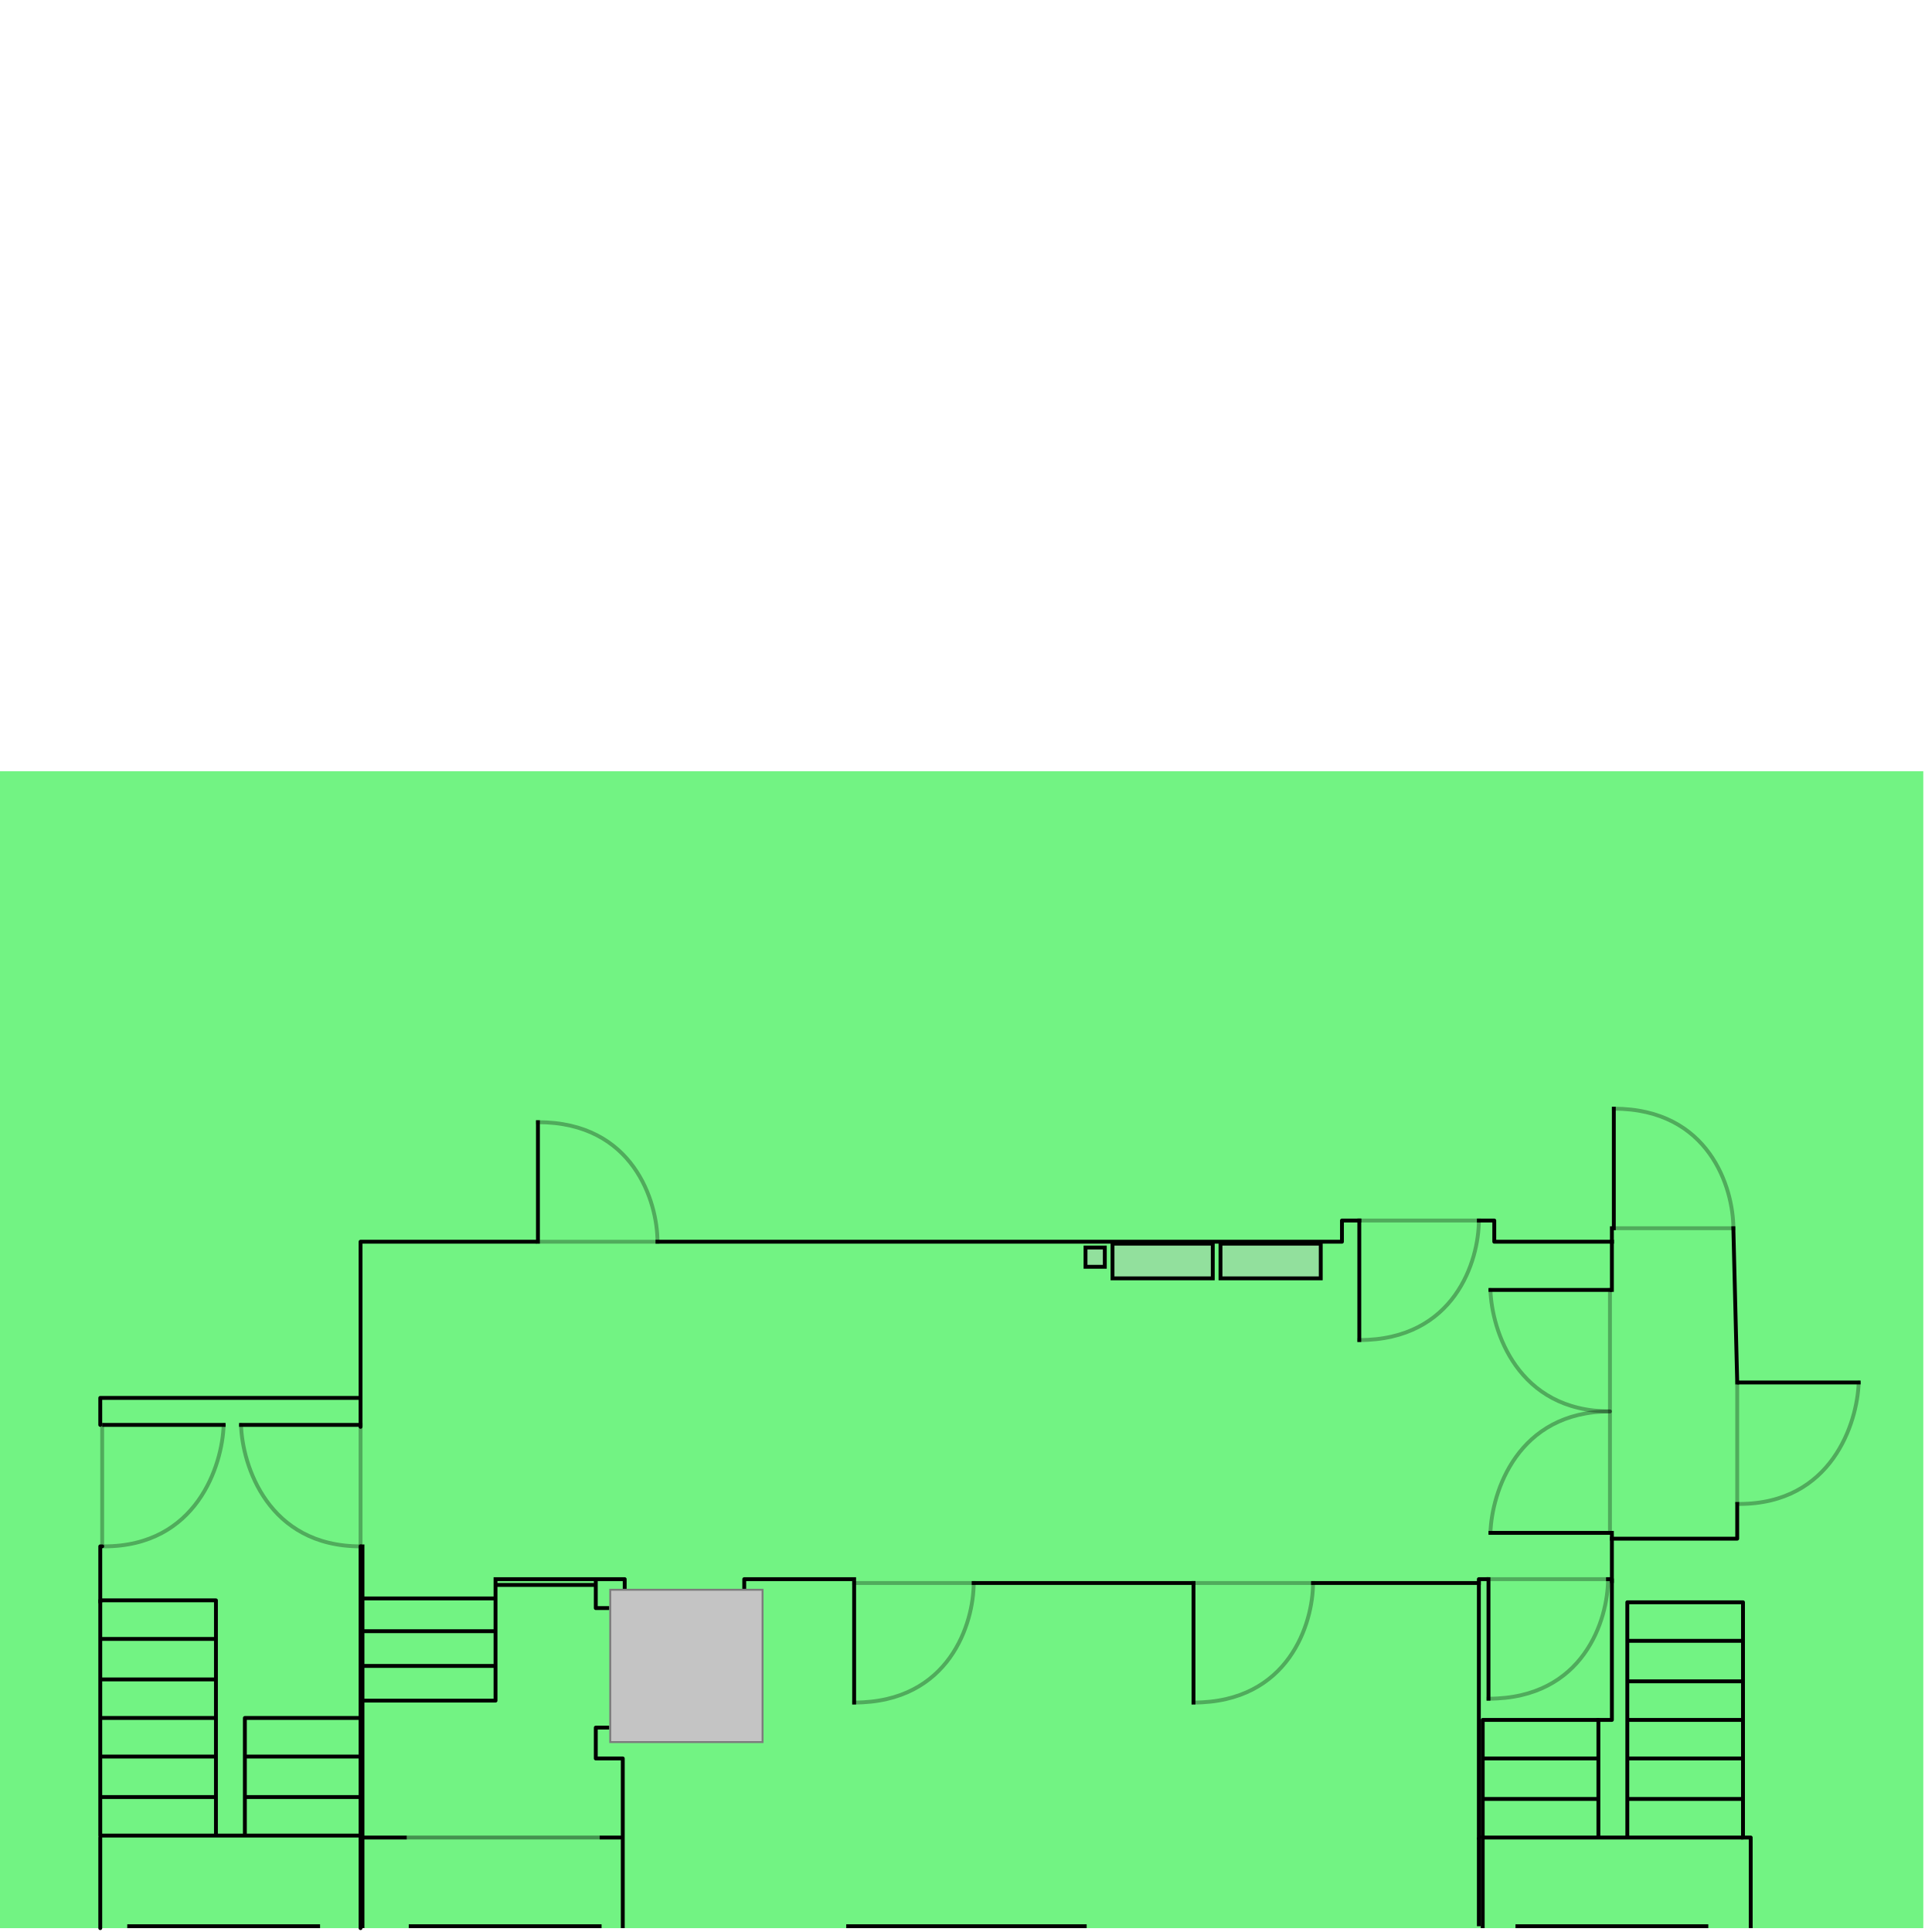
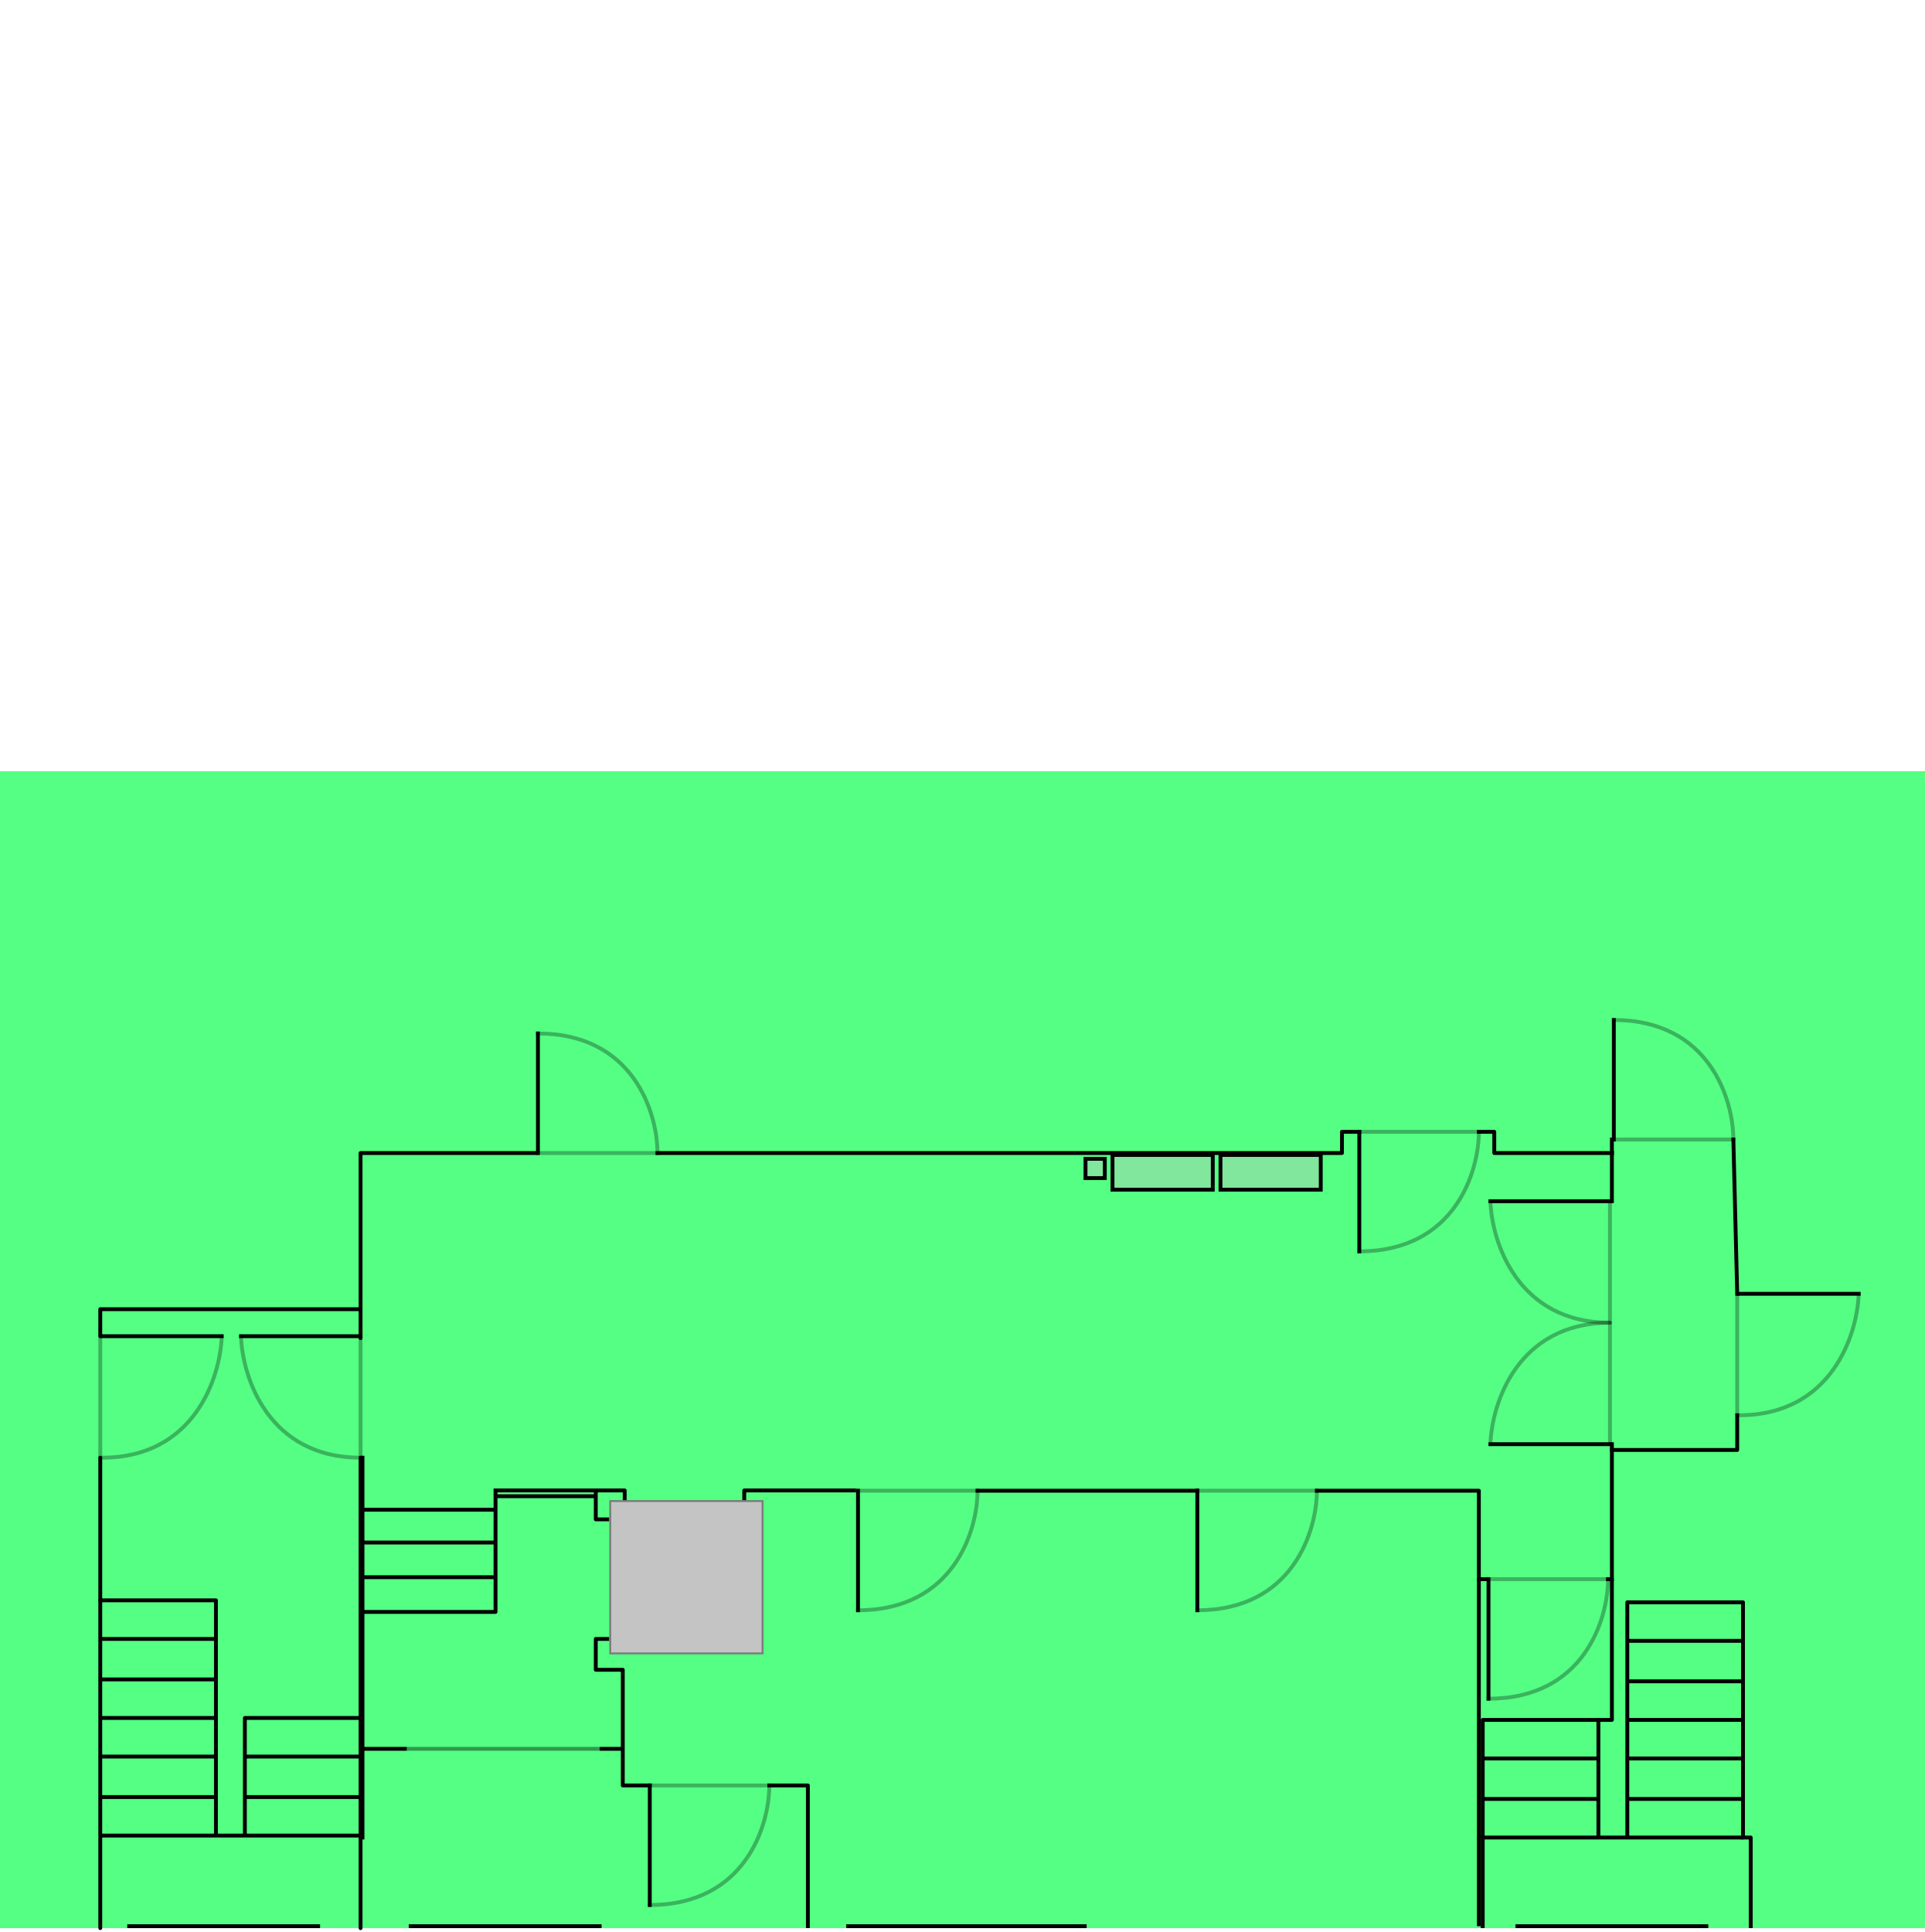
<svg xmlns="http://www.w3.org/2000/svg" width="499" height="501" viewBox="0 0 499 501" fill="none">
  <g id="background">
-     <rect id="Rectangle 1" y="200" width="498.756" height="300" fill="#72f383" />
+     <rect id="Rectangle 1" y="200" width="500" height="300" fill="#54FF84" />
    <line id="Line 3" x1="106" y1="499.5" x2="156" y2="499.5" stroke="black" />
    <line id="Line 4" x1="219.453" y1="499.5" x2="281.797" y2="499.5" stroke="black" />
    <line id="Line 5" x1="393" y1="499.5" x2="443" y2="499.5" stroke="black" />
    <line id="Line 2" x1="33" y1="499.5" x2="83" y2="499.5" stroke="black" />
  </g>
-   <g id="entree gauche">
-     <path id="Vector 3" d="M93.5 370V362.5M139 322H93.5V362.5M93.5 362.5H26V369.5M26.5 401H26V415.5" stroke="black" stroke-linecap="round" stroke-linejoin="round" />
-     <path id="escalier gauche" d="M56 476H60H63.5M56 476H26V466M56 476V466M63.5 476H93.5V466M63.5 476V466M63.5 466H93.5M63.5 466V455.5M93.5 466V455.5M93.5 455.5V445.5H63.5V455.5M93.5 455.5H63.5M56 445.5H26M56 445.5V455.5M56 445.5V435.5M26 445.5V455.5M26 445.5V435.5M26 466H56M26 466V455.5M56 466V455.5M56 455.5H26M26 435.5H56M26 435.5V425M56 435.5V425M56 425V415H26V425M56 425H26" stroke="black" stroke-linecap="round" stroke-linejoin="round" />
-     <path id="Vector 2" d="M93.5 445V401" stroke="black" stroke-linecap="round" stroke-linejoin="round" />
-     <g id="porte">
-       <line id="Line 7" x1="94" y1="369.5" x2="62" y2="369.5" stroke="black" />
-       <path id="Vector 4" opacity="0.3" d="M93.5 401C69.5 401 62.833 380 62.5 369.5" stroke="black" stroke-linecap="round" stroke-linejoin="round" />
-       <line id="Line 6" opacity="0.3" x1="93.5" y1="401" x2="93.5" y2="369" stroke="black" />
-     </g>
-     <g id="porte_2">
-       <line id="Line 7_2" y1="-0.5" x2="32" y2="-0.5" transform="matrix(1 0 0 -1 26.5 369)" stroke="black" />
-       <path id="Vector 4_2" opacity="0.3" d="M27 401C51 401 57.667 380 58 369.5" stroke="black" stroke-linecap="round" stroke-linejoin="round" />
-       <line id="Line 6_2" opacity="0.3" y1="-0.5" x2="32" y2="-0.5" transform="matrix(0 -1 -1 0 26 401)" stroke="black" />
-     </g>
-     <path id="Vector 5" d="M26 476.5V500M93.5 476.5V500" stroke="black" stroke-linecap="round" stroke-linejoin="round" />
+   <g id="porte">
+     <path id="Vector 8" opacity="0.3" d="M168.5 494C193.3 494 199.5 473.333 199.5 463" stroke="black" stroke-linecap="square" stroke-linejoin="round" />
+     <line id="Line 9" x1="168.5" y1="462.5" x2="168.5" y2="494.5" stroke="black" />
+     <line id="Line 10" opacity="0.3" x1="168" y1="463" x2="200" y2="463" stroke="black" />
  </g>
-   <g id="porte vitree">
-     <g id="porte_3">
-       <line id="Line 7_3" x1="418" y1="334.5" x2="386" y2="334.5" stroke="black" />
-       <path id="Vector 4_3" opacity="0.3" d="M417.5 366C393.5 366 386.833 345 386.5 334.5" stroke="black" stroke-linecap="round" stroke-linejoin="round" />
-       <line id="Line 6_3" opacity="0.3" x1="417.5" y1="366" x2="417.5" y2="334" stroke="black" />
-     </g>
-     <g id="porte_4">
-       <line id="Line 7_4" y1="-0.5" x2="32" y2="-0.5" transform="matrix(-1 0 0 1 418 398)" stroke="black" />
-       <path id="Vector 4_4" opacity="0.3" d="M417.5 366C393.5 366 386.833 387 386.5 397.5" stroke="black" stroke-linecap="round" stroke-linejoin="round" />
-       <line id="Line 6_4" opacity="0.3" y1="-0.5" x2="32" y2="-0.5" transform="matrix(0 1 1 0 418 366)" stroke="black" />
-     </g>
-     <path id="Vector 10" d="M418 410V397.5M418 334.5L418 322" stroke="black" stroke-linecap="square" stroke-linejoin="round" />
+   <path id="Vector 3" d="M93.5 347V339.5M139 299H93.5V339.5M93.5 339.5H26V346.5M26 378V415" stroke="black" stroke-linecap="round" stroke-linejoin="round" />
+   <path id="escalier gauche" d="M56 476H60H63.5M56 476H26V466M56 476V466M63.5 476H93.5V466M63.5 476V466M63.5 466H93.5M63.5 466V455.5M93.5 466V455.5M93.5 455.5V445.5H63.5V455.5M93.5 455.5H63.5M56 445.5H26M56 445.5V455.5M56 445.5V435.5M26 445.5V455.5M26 445.5V435.5M26 466H56M26 466V455.5M56 466V455.5M56 455.5H26M26 435.5H56M26 435.5V425M56 435.5V425M56 425V415H26V425M56 425H26" stroke="black" stroke-linecap="round" stroke-linejoin="round" />
+   <path id="Vector 2" d="M93.5 445.755V378" stroke="black" stroke-linecap="round" stroke-linejoin="round" />
+   <g id="porte_2">
+     <line id="Line 7" x1="94" y1="346.5" x2="62" y2="346.5" stroke="black" />
+     <path id="Vector 4" opacity="0.3" d="M93.5 378C69.5 378 62.833 357 62.5 346.5" stroke="black" stroke-linecap="round" stroke-linejoin="round" />
+     <line id="Line 6" opacity="0.3" x1="93.5" y1="378" x2="93.5" y2="346" stroke="black" />
  </g>
-   <g id="entree droite">
-     <path id="Vector 9" d="M417 409.5H418V446H414.5" stroke="black" stroke-linecap="square" stroke-linejoin="round" />
-     <path id="escalier gauche_2" d="M422 476.5H418H414.5M422 476.5H452V466.5M422 476.5V466.5M414.5 476.5H384.5V466.5M414.5 476.5V466.5M414.5 466.5H384.5M414.5 466.5V456M384.5 466.5V456M384.5 456V446H414.5V456M384.5 456H414.5M422 446H452M422 446V456M422 446V436M452 446V456M452 446V436M452 466.5H422M452 466.5V456M422 466.5V456M422 456H452M452 436H422M452 436V425.5M422 436V425.5M422 425.5V415.5H452V425.5M422 425.5H452" stroke="black" stroke-linecap="round" stroke-linejoin="round" />
-     <path id="Vector 7" d="M383.5 476.5V409.5H385.5" stroke="black" stroke-linecap="square" stroke-linejoin="round" />
-     <g id="porte_5">
-       <path id="Vector 8" opacity="0.3" d="M386 440.5C410.8 440.5 417 419.833 417 409.5" stroke="black" stroke-linecap="square" stroke-linejoin="round" />
-       <line id="Line 9" x1="386" y1="409" x2="386" y2="441" stroke="black" />
-       <line id="Line 10" opacity="0.3" x1="385.5" y1="409.5" x2="417.5" y2="409.5" stroke="black" />
-     </g>
-     <path id="Vector 12" d="M384.5 476.5V499.5M452 476.5H454V499.5" stroke="black" stroke-linecap="square" stroke-linejoin="round" />
-     <line id="Line 11" x1="383.5" y1="476.5" x2="383.5" y2="499.5" stroke="black" />
+   <g id="porte_3">
+     <line id="Line 7_2" y1="-0.5" x2="32" y2="-0.5" transform="matrix(1 0 0 -1 26 346)" stroke="black" />
+     <path id="Vector 4_2" opacity="0.3" d="M26.5 378C50.5 378 57.167 357 57.5 346.5" stroke="black" stroke-linecap="round" stroke-linejoin="round" />
+     <line id="Line 6_2" opacity="0.3" y1="-0.5" x2="32" y2="-0.5" transform="matrix(0 -1 -1 0 25.5 378)" stroke="black" />
  </g>
-   <g id="entree endicapes">
-     <line id="Line 8" opacity="0.4" x1="105.5" y1="476.5" x2="155.5" y2="476.5" stroke="black" />
-     <path id="entree endicapes_2" d="M94 401V414.5M94 499.5V476.5M94 476.5H105M94 476.5V441M156 476.5H161.5M161.5 476.5V456H154.5V448H157.5M161.5 476.5V499.5M157.5 417H154.5V411M154.5 409.5H162V412M154.5 409.5H128.5M154.5 409.5V411M193 412.5V409.5H221.5M128.5 409.5V411H154.5M128.5 409.5V414.5M128.5 414.5H94M128.5 414.5V423M94 414.5V423M94 423H128.5M94 423V432M128.5 423V432M128.5 432H94M128.5 432V441H94M94 432V441" stroke="black" stroke-linecap="square" stroke-linejoin="round" />
+   <path id="Vector 5" d="M26 476.5V500M93.5 476.5V500" stroke="black" stroke-linecap="round" stroke-linejoin="round" />
+   <g id="porte_4">
+     <line id="Line 7_3" x1="418" y1="311.5" x2="386" y2="311.5" stroke="black" />
+     <path id="Vector 4_3" opacity="0.3" d="M417.5 343C393.5 343 386.833 322 386.5 311.5" stroke="black" stroke-linecap="round" stroke-linejoin="round" />
+     <line id="Line 6_3" opacity="0.3" x1="417.5" y1="343" x2="417.5" y2="311" stroke="black" />
  </g>
-   <rect id="ascenseur" x="158.25" y="412.25" width="39.5" height="39.5" fill="#C4C4C4" stroke="#7C7C7C" stroke-width="0.5" />
-   <g id="hall">
-     <path id="Vector 11" d="M252.5 410.5L309.5 410.5M340.5 410.5L383.5 410.5" stroke="black" stroke-linecap="square" stroke-linejoin="round" />
-     <g id="porte_6">
-       <path id="Vector 8_2" opacity="0.3" d="M309.5 441.5C334.3 441.5 340.5 420.833 340.5 410.5" stroke="black" stroke-linecap="square" stroke-linejoin="round" />
-       <line id="Line 9_2" x1="309.5" y1="410" x2="309.5" y2="442" stroke="black" />
-       <line id="Line 10_2" opacity="0.3" x1="309" y1="410.5" x2="341" y2="410.5" stroke="black" />
-     </g>
-     <g id="porte_7">
-       <path id="Vector 8_3" opacity="0.3" d="M221.5 441.5C246.3 441.5 252.5 420.833 252.5 410.5" stroke="black" stroke-linecap="square" stroke-linejoin="round" />
-       <line id="Line 9_3" x1="221.5" y1="410" x2="221.5" y2="442" stroke="black" />
-       <line id="Line 10_3" opacity="0.3" x1="221" y1="410.5" x2="253" y2="410.5" stroke="black" />
-     </g>
-     <path id="Vector 14" d="M170.5 322H348V316.5H352.5" stroke="black" stroke-linecap="square" stroke-linejoin="round" />
-     <g id="porte_8">
-       <path id="Vector 8_4" opacity="0.3" d="M139.5 291C164.3 291 170.5 311.667 170.5 322" stroke="black" stroke-linecap="square" stroke-linejoin="round" />
-       <line id="Line 9_4" y1="-0.5" x2="32" y2="-0.5" transform="matrix(0 -1 -1 0 139 322.5)" stroke="black" />
-       <line id="Line 10_4" opacity="0.3" y1="-0.5" x2="32" y2="-0.5" transform="matrix(1 0 0 -1 139 321.5)" stroke="black" />
-     </g>
-     <g id="porte_9">
-       <path id="Vector 8_5" opacity="0.3" d="M352.5 347.5C377.3 347.5 383.5 326.833 383.5 316.5" stroke="black" stroke-linecap="square" stroke-linejoin="round" />
-       <line id="Line 9_5" x1="352.5" y1="316" x2="352.5" y2="348" stroke="black" />
-       <line id="Line 10_5" opacity="0.3" x1="352" y1="316.5" x2="384" y2="316.5" stroke="black" />
-     </g>
-     <path id="Vector 13" d="M418 322H387.5V316.5H383.5" stroke="black" stroke-linecap="square" stroke-linejoin="round" />
-     <rect id="Rectangle 4" x="281.5" y="323.5" width="5" height="5" fill="#C4C4C4" fill-opacity="0.4" stroke="black" />
-     <rect id="Rectangle 3" x="288.5" y="322.5" width="26" height="9" fill="#C4C4C4" fill-opacity="0.4" stroke="black" />
-     <rect id="Rectangle 2" x="316.5" y="322.5" width="26" height="9" fill="#C4C4C4" fill-opacity="0.4" stroke="black" />
+   <g id="porte_5">
+     <line id="Line 7_4" y1="-0.5" x2="32" y2="-0.5" transform="matrix(-1 0 0 1 418 375)" stroke="black" />
+     <path id="Vector 4_4" opacity="0.3" d="M417.5 343C393.5 343 386.833 364 386.5 374.5" stroke="black" stroke-linecap="round" stroke-linejoin="round" />
+     <line id="Line 6_4" opacity="0.3" y1="-0.5" x2="32" y2="-0.5" transform="matrix(0 1 1 0 418 343)" stroke="black" />
  </g>
-   <g id="Salles">
-     <g id="porte_10">
-       <path id="Vector 8_6" opacity="0.3" d="M418.5 287.5C443.3 287.5 449.5 308.167 449.5 318.5" stroke="black" stroke-linecap="square" stroke-linejoin="round" />
-       <line id="Line 9_6" y1="-0.5" x2="32" y2="-0.5" transform="matrix(0 -1 -1 0 418 319)" stroke="black" />
-       <line id="Line 10_6" opacity="0.3" y1="-0.5" x2="32" y2="-0.5" transform="matrix(1 0 0 -1 418 318)" stroke="black" />
-     </g>
-     <g id="porte_11">
-       <line id="Line 7_5" y1="-0.5" x2="32" y2="-0.5" transform="matrix(1 0 0 -1 450.5 358)" stroke="black" />
-       <path id="Vector 4_5" opacity="0.3" d="M451 390C475 390 481.667 369 482 358.5" stroke="black" stroke-linecap="round" stroke-linejoin="round" />
-       <line id="Line 6_5" opacity="0.3" y1="-0.5" x2="32" y2="-0.5" transform="matrix(0 -1 -1 0 450 390)" stroke="black" />
-     </g>
-     <path id="Vector 15" d="M418 322V318.5M449.5 318.5L450.5 358.5M450.5 390V399H418" stroke="black" stroke-linecap="square" stroke-linejoin="round" />
+   <path id="Vector 10" d="M418 409.5L418 374.5M418 311.5L418 299" stroke="black" stroke-linecap="square" stroke-linejoin="round" />
+   <path id="Vector 9" d="M417 409.5H418V446H414.5" stroke="black" stroke-linecap="square" stroke-linejoin="round" />
+   <path id="escalier gauche_2" d="M422 476.5H418H414.5M422 476.5H452V466.5M422 476.5V466.5M414.5 476.5H384.5V466.5M414.5 476.5V466.5M414.5 466.5H384.5M414.5 466.5V456M384.5 466.5V456M384.5 456V446H414.5V456M384.5 456H414.5M422 446H452M422 446V456M422 446V436M452 446V456M452 446V436M452 466.5H422M452 466.5V456M422 466.5V456M422 456H452M452 436H422M452 436V425.5M422 436V425.5M422 425.5V415.5H452V425.5M422 425.5H452" stroke="black" stroke-linecap="round" stroke-linejoin="round" />
+   <path id="Vector 7" d="M383.5 476.5V409.5H385.5" stroke="black" stroke-linecap="square" stroke-linejoin="round" />
+   <g id="porte_6">
+     <path id="Vector 8_2" opacity="0.3" d="M386 440.5C410.8 440.5 417 419.833 417 409.5" stroke="black" stroke-linecap="square" stroke-linejoin="round" />
+     <line id="Line 9_2" x1="386" y1="409" x2="386" y2="441" stroke="black" />
+     <line id="Line 10_2" opacity="0.3" x1="385.5" y1="409.5" x2="417.5" y2="409.5" stroke="black" />
  </g>
+   <path id="Vector 12" d="M384.5 476.5V499.5M452 476.5H454V499.5" stroke="black" stroke-linecap="square" stroke-linejoin="round" />
+   <line id="Line 11" x1="383.5" y1="476.5" x2="383.5" y2="499.5" stroke="black" />
+   <path id="Line 8" opacity="0.4" d="M105.5 453.5H155.5" stroke="black" />
+   <path id="entree endicapes" d="M94 378V391.5M94 476.5V453.5M94 453.5H105M94 453.5V418M156 453.5H161.5M161.5 453.5V433H154.5V425H157.5M161.5 453.5V463H168.5M157.5 394H154.5V388M154.5 386.5H162V389M154.5 386.5H128.5M154.5 386.5V388M193 389.5V386.5H221.5M128.5 386.5V388H154.5M128.5 386.5V391.5M128.5 391.5H94M128.5 391.5V400M94 391.5V400M94 400H128.5M94 400V409M128.5 400V409M128.5 409H94M128.5 409V418H94M94 409V418M209.5 499.5V463H199.5" stroke="black" stroke-linecap="square" stroke-linejoin="round" />
+   <rect id="ascenseur" x="158.25" y="389.25" width="39.5" height="39.5" fill="#C4C4C4" stroke="#7C7C7C" stroke-width="0.5" />
+   <path id="Vector 11" d="M253.5 386.567L310.5 386.567M341.5 386.567L383.5 386.567L383.5 409.5" stroke="black" stroke-linecap="square" stroke-linejoin="round" />
+   <g id="porte_7">
+     <path id="Vector 8_3" opacity="0.3" d="M310.5 417.567C335.3 417.567 341.5 396.9 341.5 386.567" stroke="black" stroke-linecap="square" stroke-linejoin="round" />
+     <line id="Line 9_3" x1="310.5" y1="386.067" x2="310.5" y2="418.067" stroke="black" />
+     <line id="Line 10_3" opacity="0.3" x1="310" y1="386.567" x2="342" y2="386.567" stroke="black" />
+   </g>
+   <g id="porte_8">
+     <path id="Vector 8_4" opacity="0.3" d="M222.5 417.567C247.3 417.567 253.5 396.9 253.5 386.567" stroke="black" stroke-linecap="square" stroke-linejoin="round" />
+     <line id="Line 9_4" x1="222.5" y1="386.067" x2="222.5" y2="418.067" stroke="black" />
+     <line id="Line 10_4" opacity="0.3" x1="222" y1="386.567" x2="254" y2="386.567" stroke="black" />
+   </g>
+   <path id="Vector 14" d="M170.5 299H348V293.5H352.5" stroke="black" stroke-linecap="square" stroke-linejoin="round" />
+   <g id="porte_9">
+     <path id="Vector 8_5" opacity="0.3" d="M139.5 268C164.3 268 170.5 288.667 170.5 299" stroke="black" stroke-linecap="square" stroke-linejoin="round" />
+     <line id="Line 9_5" y1="-0.5" x2="32" y2="-0.5" transform="matrix(0 -1 -1 0 139 299.5)" stroke="black" />
+     <line id="Line 10_5" opacity="0.3" y1="-0.5" x2="32" y2="-0.5" transform="matrix(1 0 0 -1 139 298.5)" stroke="black" />
+   </g>
+   <g id="porte_10">
+     <path id="Vector 8_6" opacity="0.3" d="M352.5 324.5C377.3 324.5 383.5 303.833 383.5 293.5" stroke="black" stroke-linecap="square" stroke-linejoin="round" />
+     <line id="Line 9_6" x1="352.5" y1="293" x2="352.5" y2="325" stroke="black" />
+     <line id="Line 10_6" opacity="0.3" x1="352" y1="293.5" x2="384" y2="293.5" stroke="black" />
+   </g>
+   <path id="Vector 13" d="M418 299H387.5V293.5H383.5" stroke="black" stroke-linecap="square" stroke-linejoin="round" />
+   <rect id="Rectangle 4" x="281.5" y="300.5" width="5" height="5" fill="#C4C4C4" fill-opacity="0.4" stroke="black" />
+   <rect id="Rectangle 3" x="288.5" y="299.5" width="26" height="9" fill="#C4C4C4" fill-opacity="0.4" stroke="black" />
+   <rect id="Rectangle 2" x="316.5" y="299.5" width="26" height="9" fill="#C4C4C4" fill-opacity="0.4" stroke="black" />
+   <g id="porte_11">
+     <path id="Vector 8_7" opacity="0.3" d="M418.5 264.5C443.3 264.5 449.5 285.167 449.5 295.5" stroke="black" stroke-linecap="square" stroke-linejoin="round" />
+     <line id="Line 9_7" y1="-0.5" x2="32" y2="-0.5" transform="matrix(0 -1 -1 0 418 296)" stroke="black" />
+     <line id="Line 10_7" opacity="0.3" y1="-0.5" x2="32" y2="-0.5" transform="matrix(1 0 0 -1 418 295)" stroke="black" />
+   </g>
+   <g id="porte_12">
+     <line id="Line 7_5" y1="-0.5" x2="32" y2="-0.5" transform="matrix(1 0 0 -1 450.5 335)" stroke="black" />
+     <path id="Vector 4_5" opacity="0.3" d="M451 367C475 367 481.667 346 482 335.5" stroke="black" stroke-linecap="round" stroke-linejoin="round" />
+     <line id="Line 6_5" opacity="0.3" y1="-0.5" x2="32" y2="-0.5" transform="matrix(0 -1 -1 0 450 367)" stroke="black" />
+   </g>
+   <path id="Vector 15" d="M418 299V295.5M449.5 295.5L450.5 335.5M450.5 367V376H418" stroke="black" stroke-linecap="square" stroke-linejoin="round" />
</svg>
